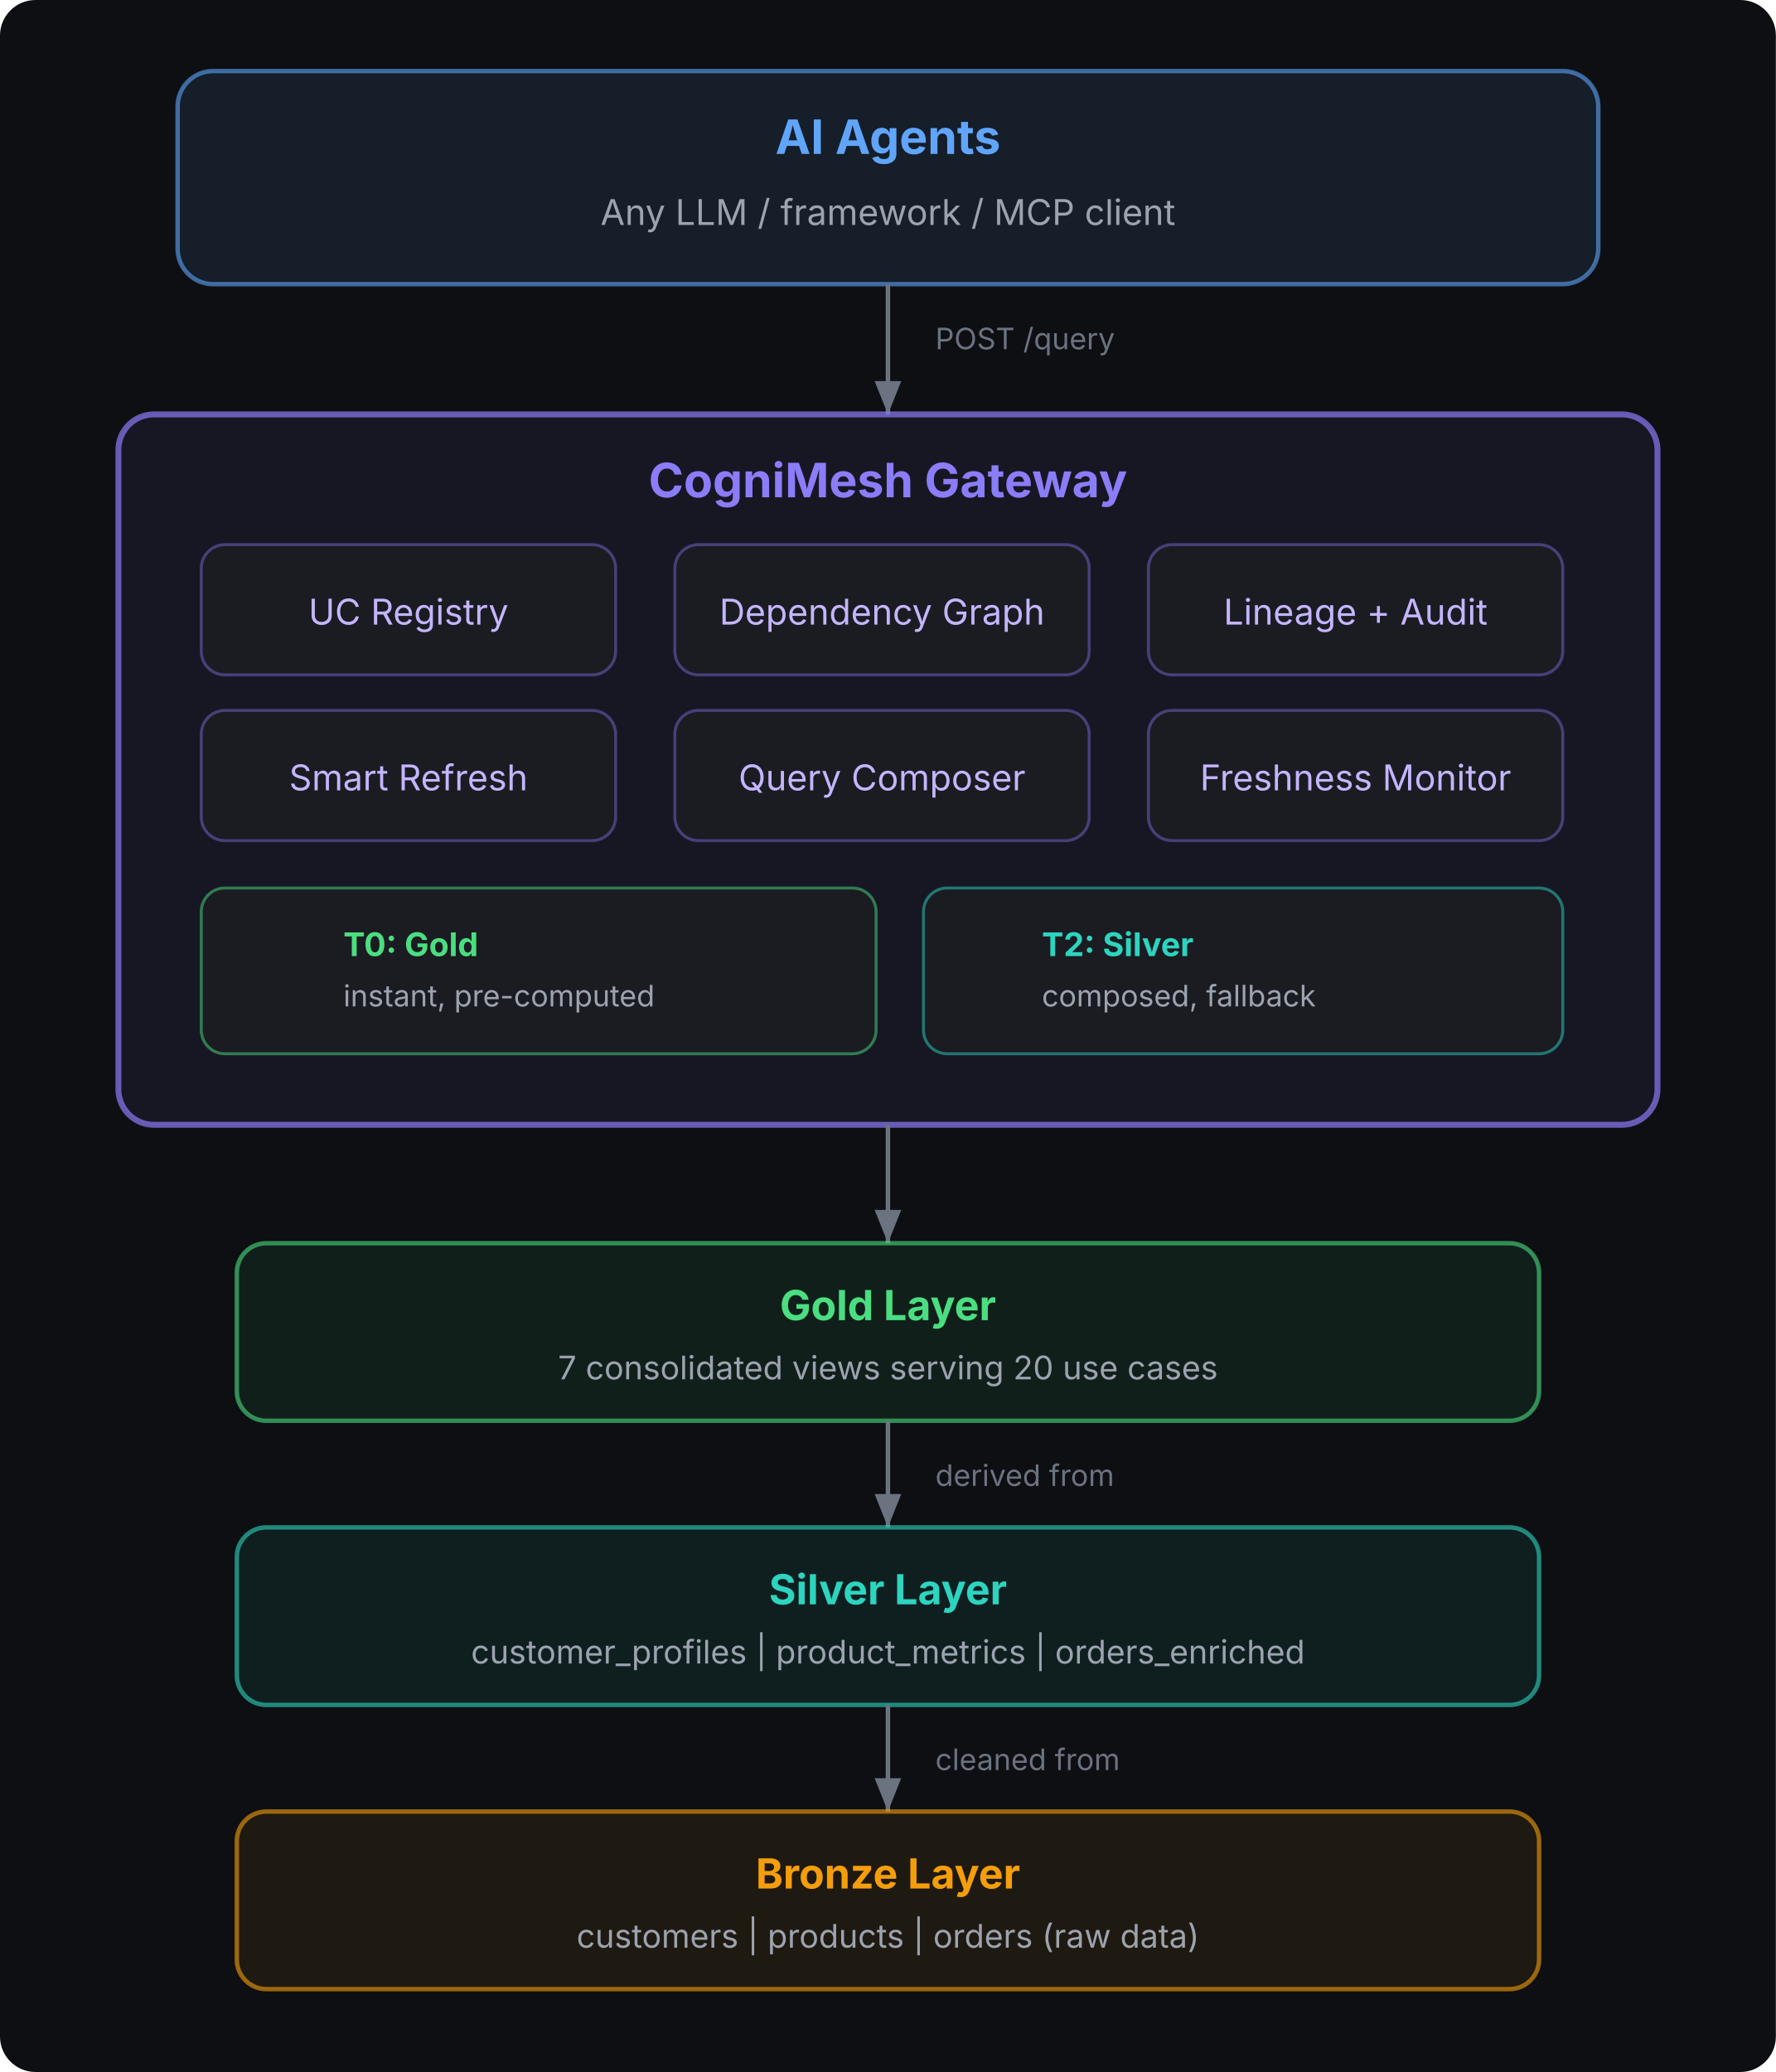
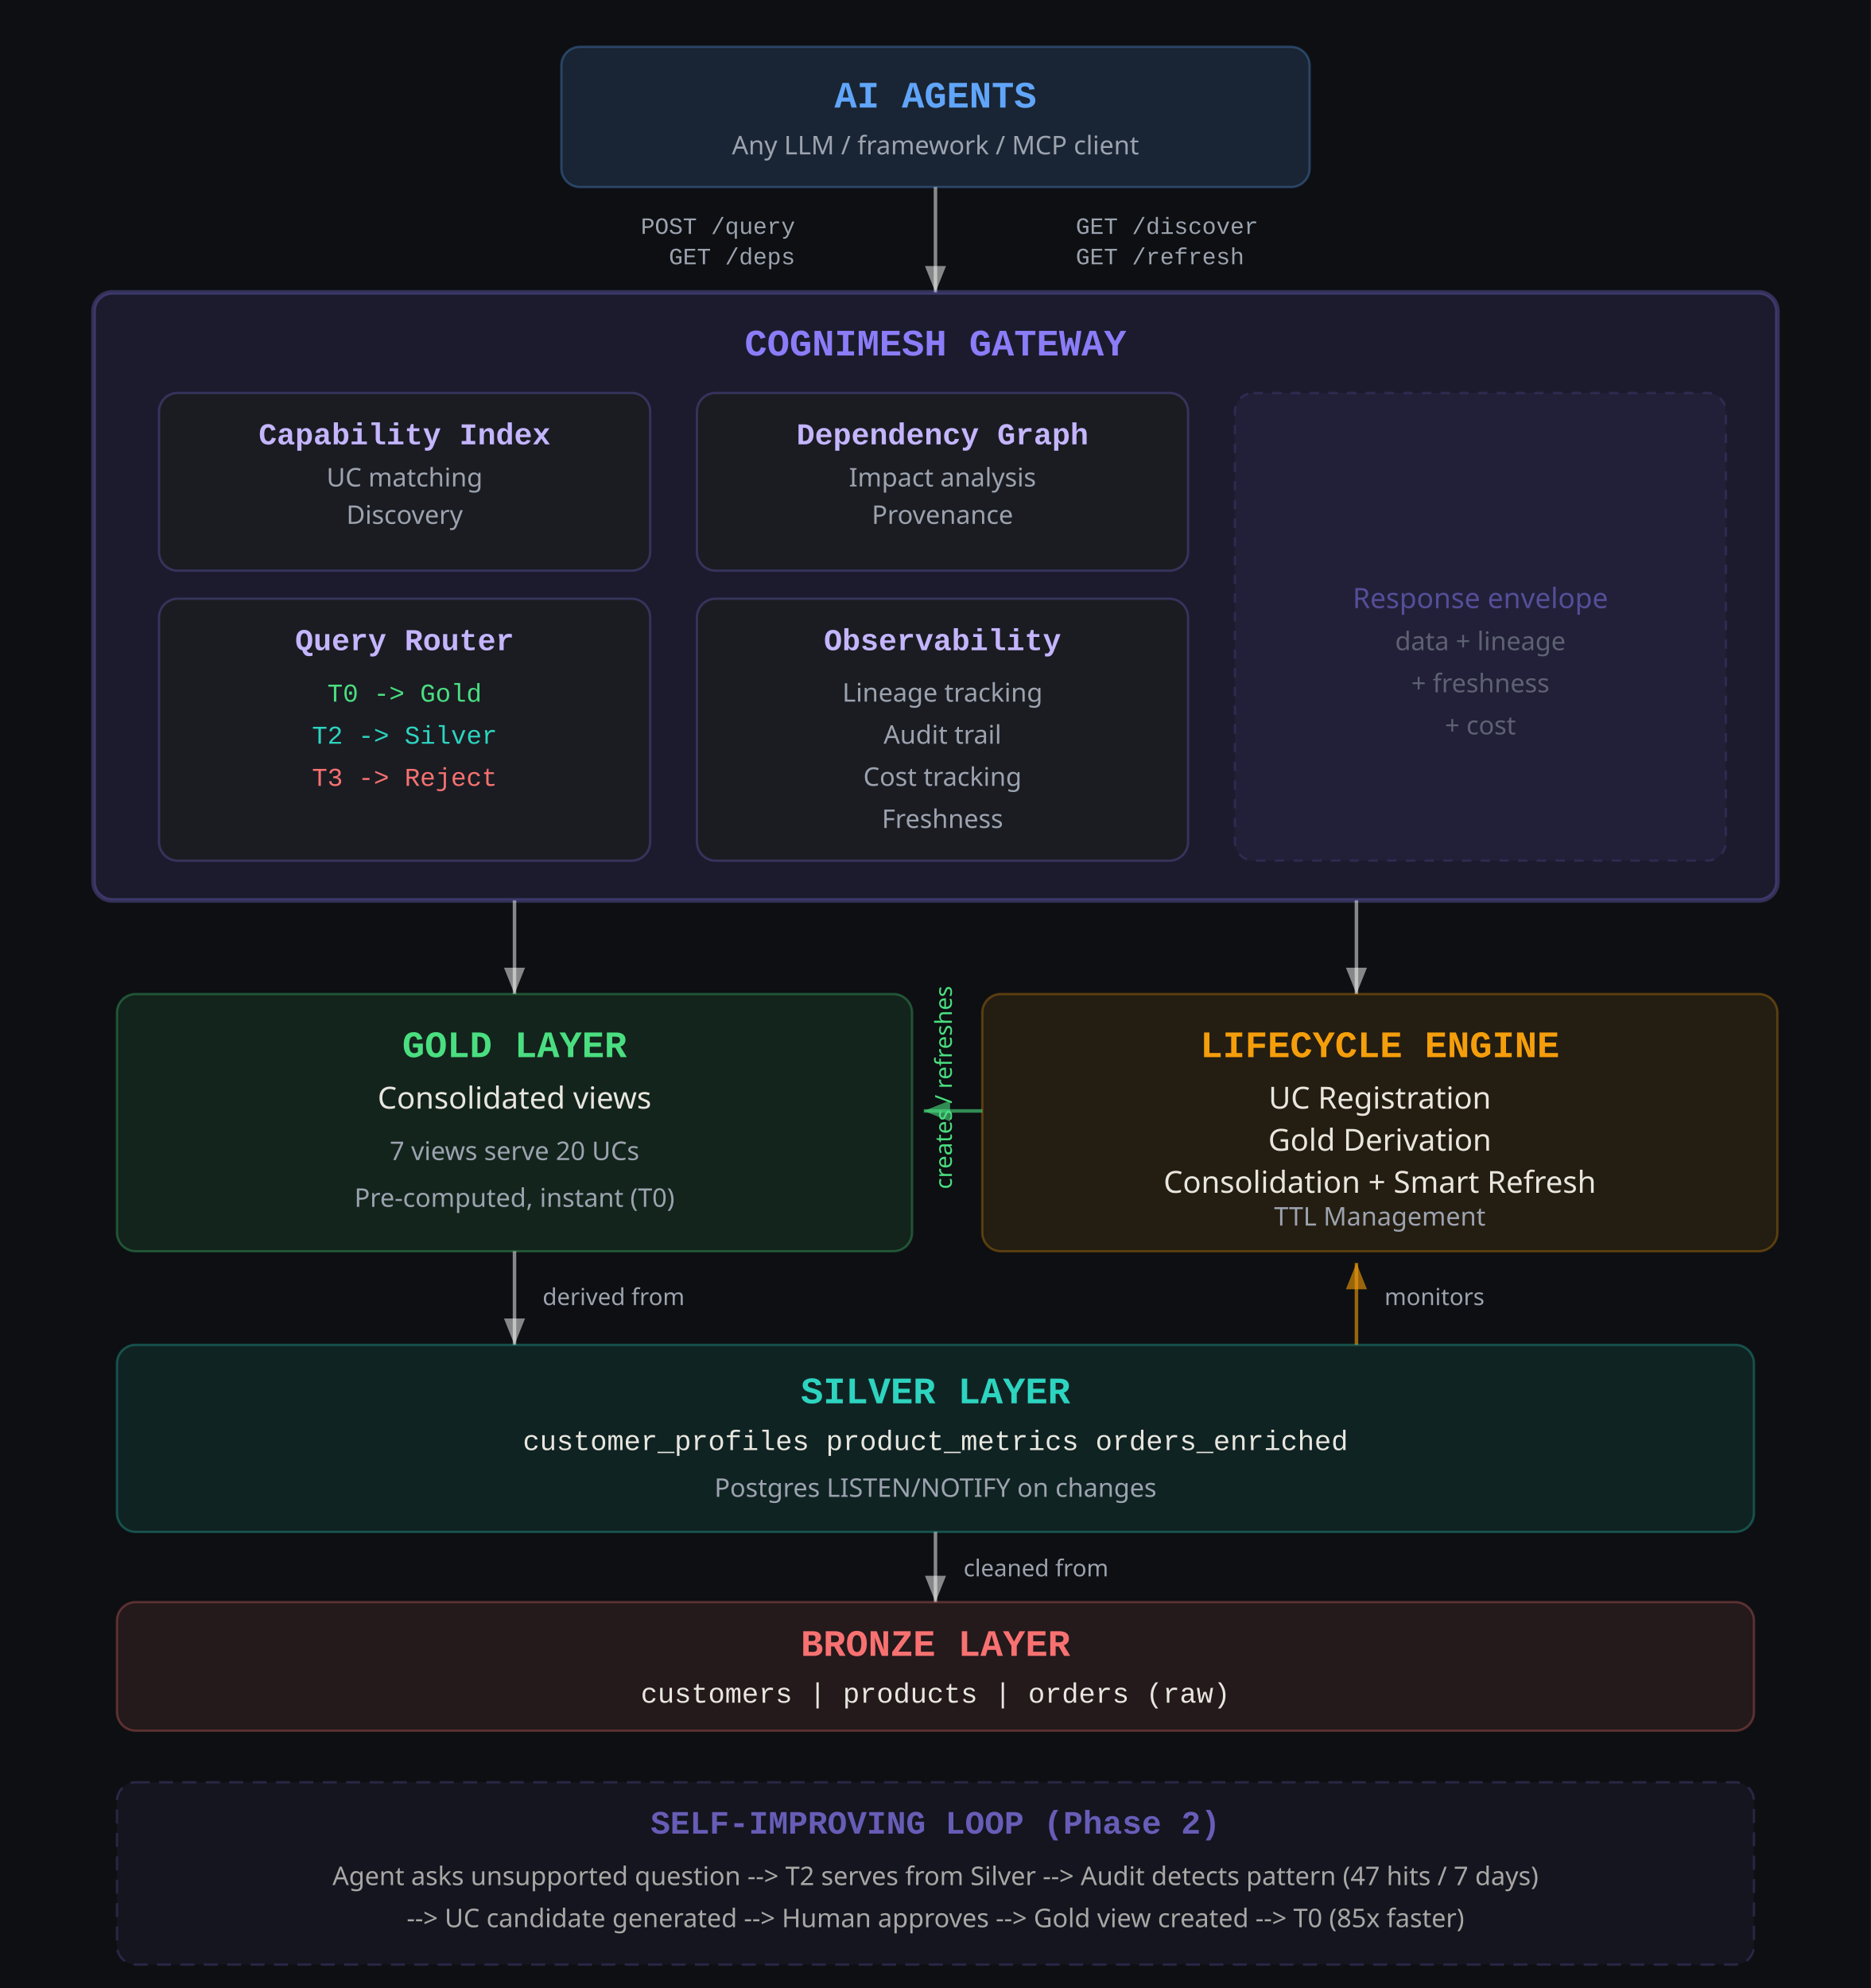
- <svg xmlns="http://www.w3.org/2000/svg" viewBox="0 0 600 700" width="600" height="700" font-family="system-ui, -apple-system, sans-serif">
+ <svg xmlns="http://www.w3.org/2000/svg" viewBox="0 0 800 850" width="800" height="850">
  <defs>
-     <linearGradient id="agentGrad" x1="0%" y1="0%" x2="100%" y2="100%">
-       <stop offset="0%" stop-color="#60a5fa" />
-       <stop offset="100%" stop-color="#3b82f6" />
-     </linearGradient>
-     <linearGradient id="gatewayGrad" x1="0%" y1="0%" x2="100%" y2="100%">
-       <stop offset="0%" stop-color="#8b7cf8" />
-       <stop offset="100%" stop-color="#6d5fd6" />
-     </linearGradient>
-     <linearGradient id="goldGrad" x1="0%" y1="0%" x2="100%" y2="100%">
-       <stop offset="0%" stop-color="#4ade80" />
-       <stop offset="100%" stop-color="#22c55e" />
-     </linearGradient>
-     <linearGradient id="silverGrad" x1="0%" y1="0%" x2="100%" y2="100%">
-       <stop offset="0%" stop-color="#2dd4bf" />
-       <stop offset="100%" stop-color="#14b8a6" />
-     </linearGradient>
-     <linearGradient id="bronzeGrad" x1="0%" y1="0%" x2="100%" y2="100%">
-       <stop offset="0%" stop-color="#f59e0b" />
-       <stop offset="100%" stop-color="#d97706" />
-     </linearGradient>
    <marker id="arrow" viewBox="0 0 10 8" refX="10" refY="4" markerWidth="8" markerHeight="6" orient="auto-start-reverse">
-       <path d="M0,0 L10,4 L0,8 Z" fill="#6b7280" />
+       <path d="M0,0 L10,4 L0,8 Z" fill="rgba(255,255,255,0.5)" />
+     </marker>
+     <marker id="arrowGreen" viewBox="0 0 10 8" refX="10" refY="4" markerWidth="8" markerHeight="6" orient="auto-start-reverse">
+       <path d="M0,0 L10,4 L0,8 Z" fill="rgba(74,222,128,0.6)" />
+     </marker>
+     <marker id="arrowAmber" viewBox="0 0 10 8" refX="10" refY="4" markerWidth="8" markerHeight="6" orient="auto-start-reverse">
+       <path d="M0,0 L10,4 L0,8 Z" fill="rgba(245,158,11,0.6)" />
    </marker>
  </defs>
-   <rect width="600" height="700" rx="12" fill="#0d0f12" />
-   <rect x="60" y="24" width="480" height="72" rx="12" fill="none" stroke="#60a5fa" stroke-width="1.5" stroke-opacity="0.6" />
-   <rect x="60" y="24" width="480" height="72" rx="12" fill="#60a5fa" fill-opacity="0.1" />
-   <text x="300" y="52" text-anchor="middle" fill="#60a5fa" font-size="16" font-weight="bold">AI Agents</text>
-   <text x="300" y="76" text-anchor="middle" fill="#9ca3af" font-size="12">Any LLM / framework / MCP client</text>
-   <line x1="300" y1="96" x2="300" y2="140" stroke="#6b7280" stroke-width="1.5" marker-end="url(#arrow)" />
-   <text x="316" y="118" fill="#6b7280" font-size="10">POST /query</text>
-   <rect x="40" y="140" width="520" height="240" rx="12" fill="none" stroke="#8b7cf8" stroke-width="2" stroke-opacity="0.7" />
-   <rect x="40" y="140" width="520" height="240" rx="12" fill="#8b7cf8" fill-opacity="0.08" />
-   <text x="300" y="168" text-anchor="middle" fill="#8b7cf8" font-size="16" font-weight="bold">CogniMesh Gateway</text>
-   <rect x="68" y="184" width="140" height="44" rx="8" fill="#1a1c22" stroke="#8b7cf8" stroke-width="1" stroke-opacity="0.4" />
-   <text x="138" y="211" text-anchor="middle" fill="#c4b5fd" font-size="12">UC Registry</text>
-   <rect x="228" y="184" width="140" height="44" rx="8" fill="#1a1c22" stroke="#8b7cf8" stroke-width="1" stroke-opacity="0.4" />
-   <text x="298" y="211" text-anchor="middle" fill="#c4b5fd" font-size="12">Dependency Graph</text>
-   <rect x="388" y="184" width="140" height="44" rx="8" fill="#1a1c22" stroke="#8b7cf8" stroke-width="1" stroke-opacity="0.4" />
-   <text x="458" y="211" text-anchor="middle" fill="#c4b5fd" font-size="12">Lineage + Audit</text>
-   <rect x="68" y="240" width="140" height="44" rx="8" fill="#1a1c22" stroke="#8b7cf8" stroke-width="1" stroke-opacity="0.4" />
-   <text x="138" y="267" text-anchor="middle" fill="#c4b5fd" font-size="12">Smart Refresh</text>
-   <rect x="228" y="240" width="140" height="44" rx="8" fill="#1a1c22" stroke="#8b7cf8" stroke-width="1" stroke-opacity="0.4" />
-   <text x="298" y="267" text-anchor="middle" fill="#c4b5fd" font-size="12">Query Composer</text>
-   <rect x="388" y="240" width="140" height="44" rx="8" fill="#1a1c22" stroke="#8b7cf8" stroke-width="1" stroke-opacity="0.4" />
-   <text x="458" y="267" text-anchor="middle" fill="#c4b5fd" font-size="12">Freshness Monitor</text>
-   <rect x="68" y="300" width="228" height="56" rx="8" fill="#1a1c22" stroke="#4ade80" stroke-width="1" stroke-opacity="0.5" />
-   <text x="116" y="323" fill="#4ade80" font-size="11" font-weight="bold">T0: Gold</text>
-   <text x="116" y="340" fill="#9ca3af" font-size="10">instant, pre-computed</text>
-   <rect x="312" y="300" width="216" height="56" rx="8" fill="#1a1c22" stroke="#2dd4bf" stroke-width="1" stroke-opacity="0.5" />
-   <text x="352" y="323" fill="#2dd4bf" font-size="11" font-weight="bold">T2: Silver</text>
-   <text x="352" y="340" fill="#9ca3af" font-size="10">composed, fallback</text>
-   <line x1="300" y1="380" x2="300" y2="420" stroke="#6b7280" stroke-width="1.5" marker-end="url(#arrow)" />
-   <rect x="80" y="420" width="440" height="60" rx="10" fill="none" stroke="#4ade80" stroke-width="1.5" stroke-opacity="0.6" />
-   <rect x="80" y="420" width="440" height="60" rx="10" fill="#4ade80" fill-opacity="0.08" />
-   <text x="300" y="446" text-anchor="middle" fill="#4ade80" font-size="14" font-weight="bold">Gold Layer</text>
-   <text x="300" y="466" text-anchor="middle" fill="#9ca3af" font-size="11">7 consolidated views serving 20 use cases</text>
-   <line x1="300" y1="480" x2="300" y2="516" stroke="#6b7280" stroke-width="1.5" marker-end="url(#arrow)" />
-   <text x="316" y="502" fill="#6b7280" font-size="10">derived from</text>
-   <rect x="80" y="516" width="440" height="60" rx="10" fill="none" stroke="#2dd4bf" stroke-width="1.5" stroke-opacity="0.6" />
-   <rect x="80" y="516" width="440" height="60" rx="10" fill="#2dd4bf" fill-opacity="0.08" />
-   <text x="300" y="542" text-anchor="middle" fill="#2dd4bf" font-size="14" font-weight="bold">Silver Layer</text>
-   <text x="300" y="562" text-anchor="middle" fill="#9ca3af" font-size="11">customer_profiles  |  product_metrics  |  orders_enriched</text>
-   <line x1="300" y1="576" x2="300" y2="612" stroke="#6b7280" stroke-width="1.5" marker-end="url(#arrow)" />
-   <text x="316" y="598" fill="#6b7280" font-size="10">cleaned from</text>
-   <rect x="80" y="612" width="440" height="60" rx="10" fill="none" stroke="#f59e0b" stroke-width="1.5" stroke-opacity="0.6" />
-   <rect x="80" y="612" width="440" height="60" rx="10" fill="#f59e0b" fill-opacity="0.08" />
-   <text x="300" y="638" text-anchor="middle" fill="#f59e0b" font-size="14" font-weight="bold">Bronze Layer</text>
-   <text x="300" y="658" text-anchor="middle" fill="#9ca3af" font-size="11">customers  |  products  |  orders  (raw data)</text>
+   <rect width="800" height="850" fill="#0d0f12" />
+   <rect x="240" y="20" width="320" height="60" rx="8" fill="rgba(96,165,250,0.15)" stroke="#60a5fa" stroke-width="1" stroke-opacity="0.3" />
+   <text x="400" y="46" text-anchor="middle" fill="#60a5fa" font-size="16" font-weight="bold" font-family="'SF Mono','Monaco','Courier New',monospace">AI AGENTS</text>
+   <text x="400" y="66" text-anchor="middle" fill="#9ca3af" font-size="11" font-family="system-ui,sans-serif">Any LLM / framework / MCP client</text>
+   <line x1="400" y1="80" x2="400" y2="125" stroke="rgba(255,255,255,0.5)" stroke-width="1.5" marker-end="url(#arrow)" />
+   <text x="340" y="100" text-anchor="end" fill="#9ca3af" font-size="10" font-family="'SF Mono','Monaco','Courier New',monospace">POST /query</text>
+   <text x="340" y="113" text-anchor="end" fill="#9ca3af" font-size="10" font-family="'SF Mono','Monaco','Courier New',monospace">GET /deps</text>
+   <text x="460" y="100" text-anchor="start" fill="#9ca3af" font-size="10" font-family="'SF Mono','Monaco','Courier New',monospace">GET /discover</text>
+   <text x="460" y="113" text-anchor="start" fill="#9ca3af" font-size="10" font-family="'SF Mono','Monaco','Courier New',monospace">GET /refresh</text>
+   <rect x="40" y="125" width="720" height="260" rx="8" fill="rgba(139,124,248,0.12)" stroke="#8b7cf8" stroke-width="2" stroke-opacity="0.3" />
+   <text x="400" y="152" text-anchor="middle" fill="#8b7cf8" font-size="16" font-weight="bold" font-family="'SF Mono','Monaco','Courier New',monospace">COGNIMESH GATEWAY</text>
+   <rect x="68" y="168" width="210" height="76" rx="8" fill="#1a1c22" stroke="#8b7cf8" stroke-width="1" stroke-opacity="0.25" />
+   <text x="173" y="190" text-anchor="middle" fill="#c4b5fd" font-size="13" font-weight="bold" font-family="'SF Mono','Monaco','Courier New',monospace">Capability Index</text>
+   <text x="173" y="208" text-anchor="middle" fill="#9ca3af" font-size="11" font-family="system-ui,sans-serif">UC matching</text>
+   <text x="173" y="224" text-anchor="middle" fill="#9ca3af" font-size="11" font-family="system-ui,sans-serif">Discovery</text>
+   <rect x="298" y="168" width="210" height="76" rx="8" fill="#1a1c22" stroke="#8b7cf8" stroke-width="1" stroke-opacity="0.25" />
+   <text x="403" y="190" text-anchor="middle" fill="#c4b5fd" font-size="13" font-weight="bold" font-family="'SF Mono','Monaco','Courier New',monospace">Dependency Graph</text>
+   <text x="403" y="208" text-anchor="middle" fill="#9ca3af" font-size="11" font-family="system-ui,sans-serif">Impact analysis</text>
+   <text x="403" y="224" text-anchor="middle" fill="#9ca3af" font-size="11" font-family="system-ui,sans-serif">Provenance</text>
+   <rect x="68" y="256" width="210" height="112" rx="8" fill="#1a1c22" stroke="#8b7cf8" stroke-width="1" stroke-opacity="0.25" />
+   <text x="173" y="278" text-anchor="middle" fill="#c4b5fd" font-size="13" font-weight="bold" font-family="'SF Mono','Monaco','Courier New',monospace">Query Router</text>
+   <text x="173" y="300" text-anchor="middle" fill="#4ade80" font-size="11" font-family="'SF Mono','Monaco','Courier New',monospace">T0 -&gt; Gold</text>
+   <text x="173" y="318" text-anchor="middle" fill="#2dd4bf" font-size="11" font-family="'SF Mono','Monaco','Courier New',monospace">T2 -&gt; Silver</text>
+   <text x="173" y="336" text-anchor="middle" fill="#f87171" font-size="11" font-family="'SF Mono','Monaco','Courier New',monospace">T3 -&gt; Reject</text>
+   <rect x="298" y="256" width="210" height="112" rx="8" fill="#1a1c22" stroke="#8b7cf8" stroke-width="1" stroke-opacity="0.25" />
+   <text x="403" y="278" text-anchor="middle" fill="#c4b5fd" font-size="13" font-weight="bold" font-family="'SF Mono','Monaco','Courier New',monospace">Observability</text>
+   <text x="403" y="300" text-anchor="middle" fill="#9ca3af" font-size="11" font-family="system-ui,sans-serif">Lineage tracking</text>
+   <text x="403" y="318" text-anchor="middle" fill="#9ca3af" font-size="11" font-family="system-ui,sans-serif">Audit trail</text>
+   <text x="403" y="336" text-anchor="middle" fill="#9ca3af" font-size="11" font-family="system-ui,sans-serif">Cost tracking</text>
+   <text x="403" y="354" text-anchor="middle" fill="#9ca3af" font-size="11" font-family="system-ui,sans-serif">Freshness</text>
+   <rect x="528" y="168" width="210" height="200" rx="8" fill="rgba(139,124,248,0.06)" stroke="#8b7cf8" stroke-width="1" stroke-opacity="0.15" stroke-dasharray="4,4" />
+   <text x="633" y="260" text-anchor="middle" fill="#8b7cf8" font-size="12" font-family="system-ui,sans-serif" fill-opacity="0.5">Response envelope</text>
+   <text x="633" y="278" text-anchor="middle" fill="#9ca3af" font-size="11" font-family="system-ui,sans-serif" fill-opacity="0.5">data + lineage</text>
+   <text x="633" y="296" text-anchor="middle" fill="#9ca3af" font-size="11" font-family="system-ui,sans-serif" fill-opacity="0.5">+ freshness</text>
+   <text x="633" y="314" text-anchor="middle" fill="#9ca3af" font-size="11" font-family="system-ui,sans-serif" fill-opacity="0.5">+ cost</text>
+   <line x1="220" y1="385" x2="220" y2="425" stroke="rgba(255,255,255,0.5)" stroke-width="1.5" marker-end="url(#arrow)" />
+   <line x1="580" y1="385" x2="580" y2="425" stroke="rgba(255,255,255,0.5)" stroke-width="1.5" marker-end="url(#arrow)" />
+   <rect x="50" y="425" width="340" height="110" rx="8" fill="rgba(74,222,128,0.1)" stroke="#4ade80" stroke-width="1" stroke-opacity="0.3" />
+   <text x="220" y="452" text-anchor="middle" fill="#4ade80" font-size="16" font-weight="bold" font-family="'SF Mono','Monaco','Courier New',monospace">GOLD LAYER</text>
+   <text x="220" y="474" text-anchor="middle" fill="#e8e6df" font-size="13" font-family="system-ui,sans-serif">Consolidated views</text>
+   <text x="220" y="496" text-anchor="middle" fill="#9ca3af" font-size="11" font-family="system-ui,sans-serif">7 views serve 20 UCs</text>
+   <text x="220" y="516" text-anchor="middle" fill="#9ca3af" font-size="11" font-family="system-ui,sans-serif">Pre-computed, instant (T0)</text>
+   <rect x="420" y="425" width="340" height="110" rx="8" fill="rgba(245,158,11,0.1)" stroke="#f59e0b" stroke-width="1" stroke-opacity="0.3" />
+   <text x="590" y="452" text-anchor="middle" fill="#f59e0b" font-size="16" font-weight="bold" font-family="'SF Mono','Monaco','Courier New',monospace">LIFECYCLE ENGINE</text>
+   <text x="590" y="474" text-anchor="middle" fill="#e8e6df" font-size="13" font-family="system-ui,sans-serif">UC Registration</text>
+   <text x="590" y="492" text-anchor="middle" fill="#e8e6df" font-size="13" font-family="system-ui,sans-serif">Gold Derivation</text>
+   <text x="590" y="510" text-anchor="middle" fill="#e8e6df" font-size="13" font-family="system-ui,sans-serif">Consolidation + Smart Refresh</text>
+   <text x="590" y="524" text-anchor="middle" fill="#9ca3af" font-size="11" font-family="system-ui,sans-serif">TTL Management</text>
+   <line x1="420" y1="475" x2="395" y2="475" stroke="rgba(74,222,128,0.6)" stroke-width="1.5" marker-end="url(#arrowGreen)" />
+   <text x="407" y="465" text-anchor="middle" fill="#4ade80" font-size="10" font-family="system-ui,sans-serif" transform="rotate(-90,407,465)">creates / refreshes</text>
+   <line x1="220" y1="535" x2="220" y2="575" stroke="rgba(255,255,255,0.5)" stroke-width="1.5" marker-end="url(#arrow)" />
+   <text x="232" y="558" text-anchor="start" fill="#9ca3af" font-size="10" font-family="system-ui,sans-serif">derived from</text>
+   <line x1="580" y1="575" x2="580" y2="540" stroke="rgba(245,158,11,0.6)" stroke-width="1.5" marker-end="url(#arrowAmber)" />
+   <text x="592" y="558" text-anchor="start" fill="#9ca3af" font-size="10" font-family="system-ui,sans-serif">monitors</text>
+   <rect x="50" y="575" width="700" height="80" rx="8" fill="rgba(45,212,191,0.1)" stroke="#2dd4bf" stroke-width="1" stroke-opacity="0.3" />
+   <text x="400" y="600" text-anchor="middle" fill="#2dd4bf" font-size="16" font-weight="bold" font-family="'SF Mono','Monaco','Courier New',monospace">SILVER LAYER</text>
+   <text x="400" y="620" text-anchor="middle" fill="#e8e6df" font-size="12" font-family="'SF Mono','Monaco','Courier New',monospace">customer_profiles    product_metrics    orders_enriched</text>
+   <text x="400" y="640" text-anchor="middle" fill="#9ca3af" font-size="11" font-family="system-ui,sans-serif">Postgres LISTEN/NOTIFY on changes</text>
+   <line x1="400" y1="655" x2="400" y2="685" stroke="rgba(255,255,255,0.5)" stroke-width="1.5" marker-end="url(#arrow)" />
+   <text x="412" y="674" text-anchor="start" fill="#9ca3af" font-size="10" font-family="system-ui,sans-serif">cleaned from</text>
+   <rect x="50" y="685" width="700" height="55" rx="8" fill="rgba(248,113,113,0.1)" stroke="#f87171" stroke-width="1" stroke-opacity="0.3" />
+   <text x="400" y="708" text-anchor="middle" fill="#f87171" font-size="16" font-weight="bold" font-family="'SF Mono','Monaco','Courier New',monospace">BRONZE LAYER</text>
+   <text x="400" y="728" text-anchor="middle" fill="#e8e6df" font-size="12" font-family="'SF Mono','Monaco','Courier New',monospace">customers  |  products  |  orders  (raw)</text>
+   <rect x="50" y="762" width="700" height="78" rx="8" fill="rgba(139,124,248,0.06)" stroke="#8b7cf8" stroke-width="1" stroke-opacity="0.2" stroke-dasharray="6,4" />
+   <text x="400" y="784" text-anchor="middle" fill="#8b7cf8" font-size="14" font-weight="bold" font-family="'SF Mono','Monaco','Courier New',monospace" fill-opacity="0.7">SELF-IMPROVING LOOP (Phase 2)</text>
+   <text x="400" y="806" text-anchor="middle" fill="#e8e6df" font-size="11" font-family="system-ui,sans-serif" fill-opacity="0.7">Agent asks unsupported question  --&gt;  T2 serves from Silver  --&gt;  Audit detects pattern (47 hits / 7 days)</text>
+   <text x="400" y="824" text-anchor="middle" fill="#e8e6df" font-size="11" font-family="system-ui,sans-serif" fill-opacity="0.7">--&gt;  UC candidate generated  --&gt;  Human approves  --&gt;  Gold view created  --&gt;  T0 (85x faster)</text>
</svg>
